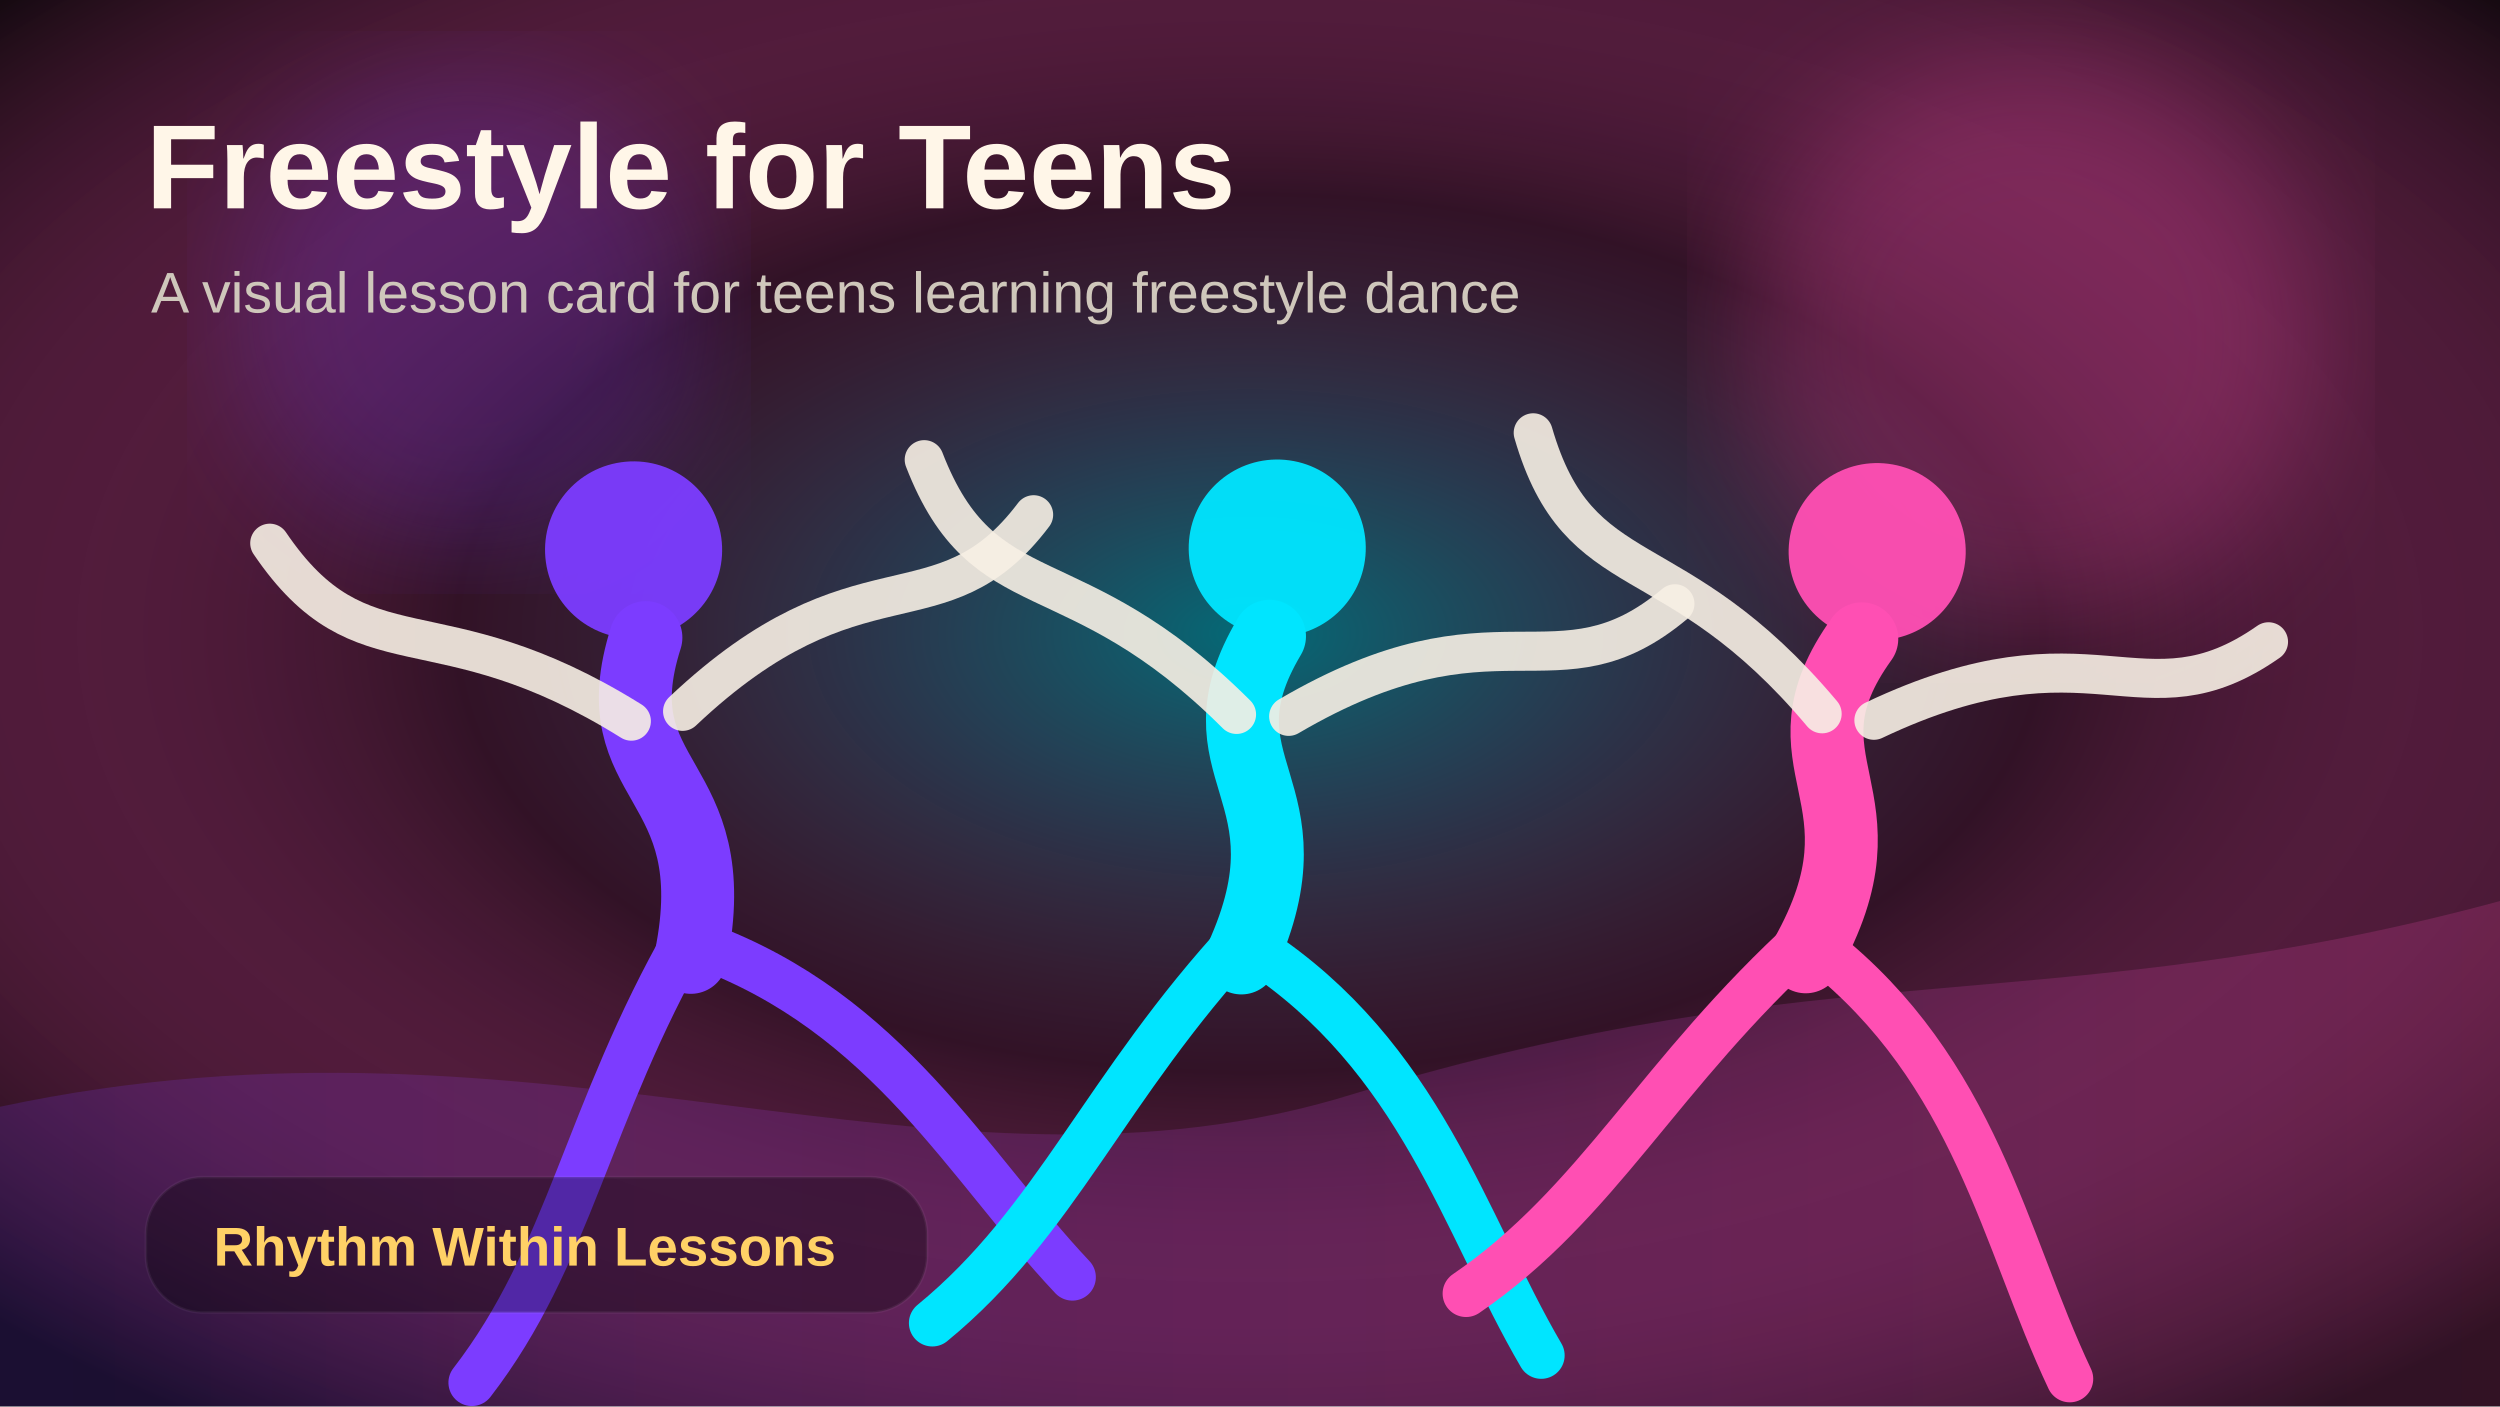
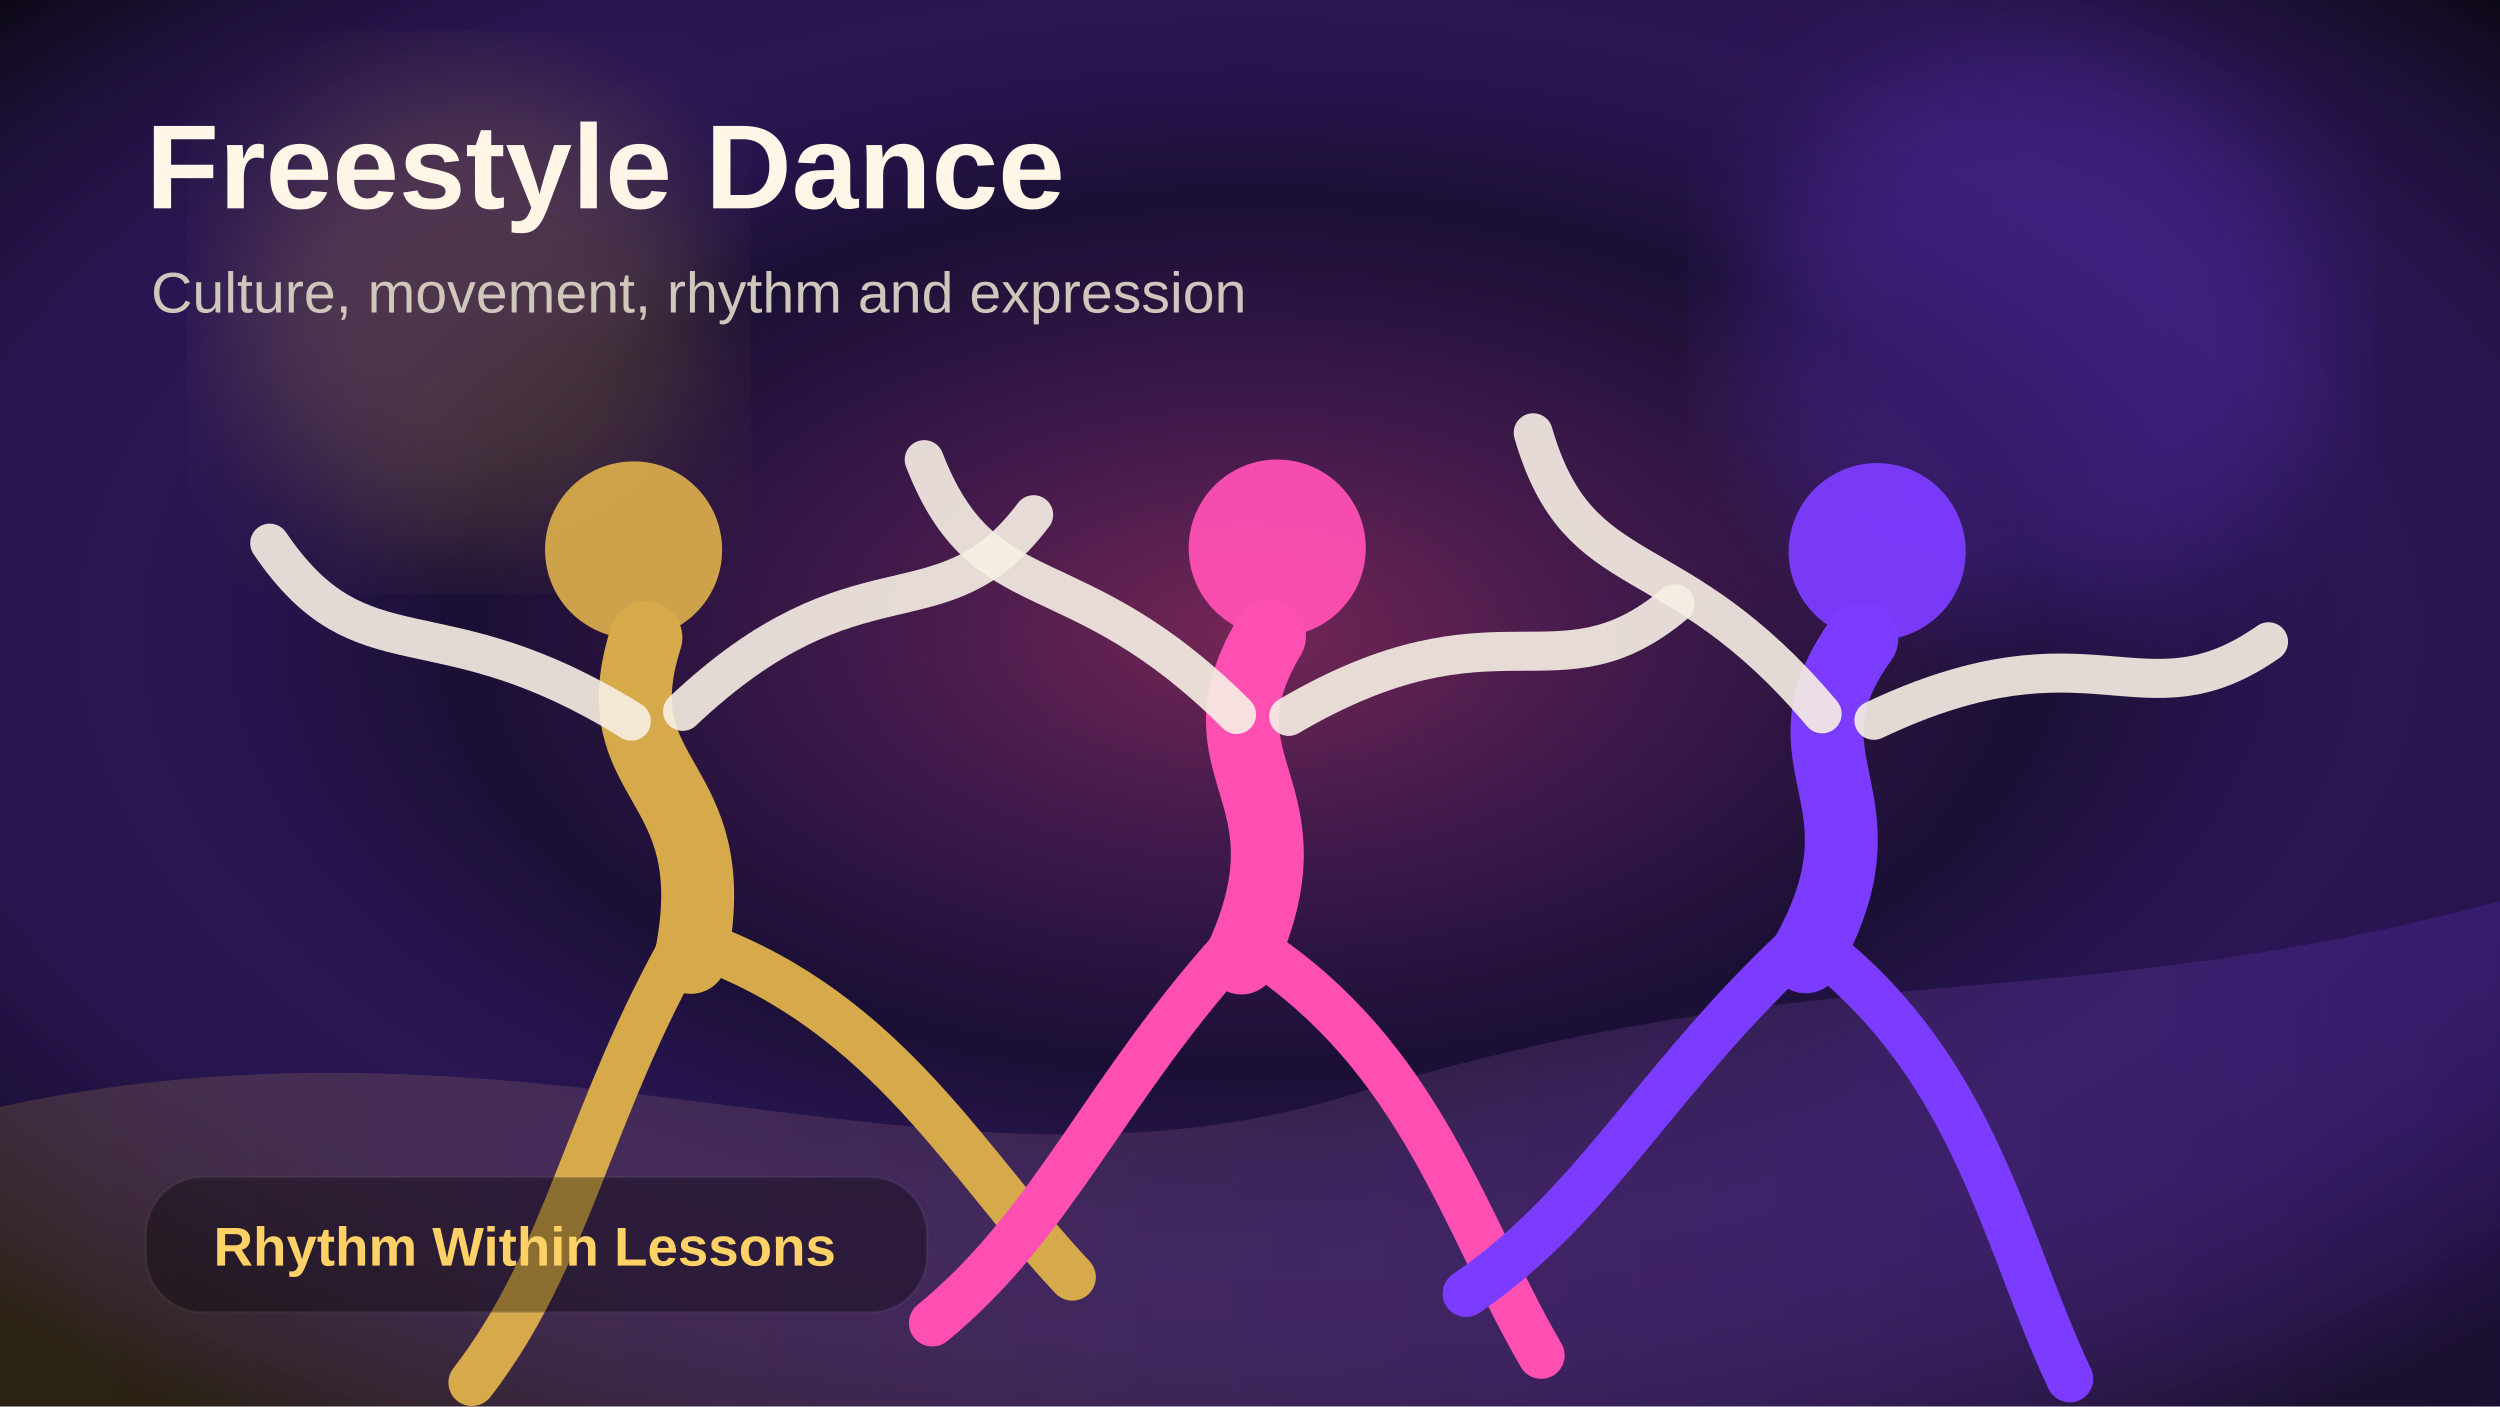
<svg xmlns="http://www.w3.org/2000/svg" viewBox="0 0 960 540" width="960" height="540">
  <defs>
    <radialGradient id="g" cx="50%" cy="45%" r="70%">
-       <stop stop-color="#00e5ff" stop-opacity=".45" />
-       <stop offset=".45" stop-color="#ff4fb3" stop-opacity=".18" />
+       <stop stop-color="#ff4fb3" stop-opacity=".45" />
+       <stop offset=".45" stop-color="#7c3cff" stop-opacity=".18" />
      <stop offset="1" stop-color="#050505" />
    </radialGradient>
    <linearGradient id="l" x1="0" x2="1">
-       <stop stop-color="#7c3cff" />
-       <stop offset="1" stop-color="#ff4fb3" />
+       <stop stop-color="#d6a94a" />
+       <stop offset="1" stop-color="#7c3cff" />
    </linearGradient>
    <filter id="blur">
      <feGaussianBlur stdDeviation="24" />
    </filter>
  </defs>
  <rect width="960" height="540" fill="#050507" />
  <rect width="960" height="540" fill="url(#g)" />
-   <circle cx="180" cy="120" r="90" fill="#7c3cff" opacity=".22" filter="url(#blur)" />
-   <circle cx="780" cy="130" r="110" fill="#ff4fb3" opacity=".25" filter="url(#blur)" />
+   <circle cx="180" cy="120" r="90" fill="#d6a94a" opacity=".22" filter="url(#blur)" />
+   <circle cx="780" cy="130" r="110" fill="#7c3cff" opacity=".25" filter="url(#blur)" />
  <path d="M0 425 C210 380 360 470 520 420 C700 365 790 392 960 346 L960 540 L0 540Z" fill="url(#l)" opacity=".18" />
  <g transform="translate(260,330) rotate(-8)">
+     <circle cx="0" cy="-120" r="34" fill="#d6a94a" opacity=".95" />
+     <path d="M0 -86 C-26 -32 24 -30 0 38" stroke="#d6a94a" stroke-width="28" stroke-linecap="round" fill="none" />
+     <path d="M-10 -55 C-78 -112 -110 -85 -138 -142" stroke="#f7efe4" stroke-width="15" stroke-linecap="round" fill="none" opacity=".9" />
+     <path d="M10 -56 C86 -110 112 -70 154 -112" stroke="#f7efe4" stroke-width="15" stroke-linecap="round" fill="none" opacity=".9" />
+     <path d="M0 30 C-48 92 -62 145 -106 188" stroke="#d6a94a" stroke-width="18" stroke-linecap="round" fill="none" />
+     <path d="M5 34 C72 70 94 132 128 180" stroke="#d6a94a" stroke-width="18" stroke-linecap="round" fill="none" />
+   </g>
+   <g transform="translate(480,330) rotate(5)">
+     <circle cx="0" cy="-120" r="34" fill="#ff4fb3" opacity=".95" />
+     <path d="M0 -86 C-26 -32 24 -30 0 38" stroke="#ff4fb3" stroke-width="28" stroke-linecap="round" fill="none" />
+     <path d="M-10 -55 C-78 -112 -110 -85 -138 -142" stroke="#f7efe4" stroke-width="15" stroke-linecap="round" fill="none" opacity=".9" />
+     <path d="M10 -56 C86 -110 112 -70 154 -112" stroke="#f7efe4" stroke-width="15" stroke-linecap="round" fill="none" opacity=".9" />
+     <path d="M0 30 C-48 92 -62 145 -106 188" stroke="#ff4fb3" stroke-width="18" stroke-linecap="round" fill="none" />
+     <path d="M5 34 C72 70 94 132 128 180" stroke="#ff4fb3" stroke-width="18" stroke-linecap="round" fill="none" />
+   </g>
+   <g transform="translate(700,330) rotate(10)">
    <circle cx="0" cy="-120" r="34" fill="#7c3cff" opacity=".95" />
    <path d="M0 -86 C-26 -32 24 -30 0 38" stroke="#7c3cff" stroke-width="28" stroke-linecap="round" fill="none" />
    <path d="M-10 -55 C-78 -112 -110 -85 -138 -142" stroke="#f7efe4" stroke-width="15" stroke-linecap="round" fill="none" opacity=".9" />
    <path d="M10 -56 C86 -110 112 -70 154 -112" stroke="#f7efe4" stroke-width="15" stroke-linecap="round" fill="none" opacity=".9" />
    <path d="M0 30 C-48 92 -62 145 -106 188" stroke="#7c3cff" stroke-width="18" stroke-linecap="round" fill="none" />
    <path d="M5 34 C72 70 94 132 128 180" stroke="#7c3cff" stroke-width="18" stroke-linecap="round" fill="none" />
  </g>
-   <g transform="translate(480,330) rotate(5)">
-     <circle cx="0" cy="-120" r="34" fill="#00e5ff" opacity=".95" />
-     <path d="M0 -86 C-26 -32 24 -30 0 38" stroke="#00e5ff" stroke-width="28" stroke-linecap="round" fill="none" />
-     <path d="M-10 -55 C-78 -112 -110 -85 -138 -142" stroke="#f7efe4" stroke-width="15" stroke-linecap="round" fill="none" opacity=".9" />
-     <path d="M10 -56 C86 -110 112 -70 154 -112" stroke="#f7efe4" stroke-width="15" stroke-linecap="round" fill="none" opacity=".9" />
-     <path d="M0 30 C-48 92 -62 145 -106 188" stroke="#00e5ff" stroke-width="18" stroke-linecap="round" fill="none" />
-     <path d="M5 34 C72 70 94 132 128 180" stroke="#00e5ff" stroke-width="18" stroke-linecap="round" fill="none" />
-   </g>
-   <g transform="translate(700,330) rotate(10)">
-     <circle cx="0" cy="-120" r="34" fill="#ff4fb3" opacity=".95" />
-     <path d="M0 -86 C-26 -32 24 -30 0 38" stroke="#ff4fb3" stroke-width="28" stroke-linecap="round" fill="none" />
-     <path d="M-10 -55 C-78 -112 -110 -85 -138 -142" stroke="#f7efe4" stroke-width="15" stroke-linecap="round" fill="none" opacity=".9" />
-     <path d="M10 -56 C86 -110 112 -70 154 -112" stroke="#f7efe4" stroke-width="15" stroke-linecap="round" fill="none" opacity=".9" />
-     <path d="M0 30 C-48 92 -62 145 -106 188" stroke="#ff4fb3" stroke-width="18" stroke-linecap="round" fill="none" />
-     <path d="M5 34 C72 70 94 132 128 180" stroke="#ff4fb3" stroke-width="18" stroke-linecap="round" fill="none" />
-   </g>
-   <text x="56" y="80" fill="#fff6e8" font-size="46" font-family="Arial, sans-serif" font-weight="800">Freestyle for Teens</text>
-   <text x="58" y="120" fill="#cfc7bb" font-size="22" font-family="Arial, sans-serif">A visual lesson card for teens learning freestyle dance</text>
+   <text x="56" y="80" fill="#fff6e8" font-size="46" font-family="Arial, sans-serif" font-weight="800">Freestyle Dance</text>
+   <text x="58" y="120" fill="#cfc7bb" font-size="22" font-family="Arial, sans-serif">Culture, movement, rhythm and expression</text>
  <rect x="56" y="452" rx="22" ry="22" width="300" height="52" fill="#000" opacity=".35" stroke="#fff" stroke-opacity=".14" />
  <text x="82" y="486" fill="#ffd166" font-size="21" font-family="Arial, sans-serif" font-weight="700">Rhythm Within Lessons</text>
</svg>
